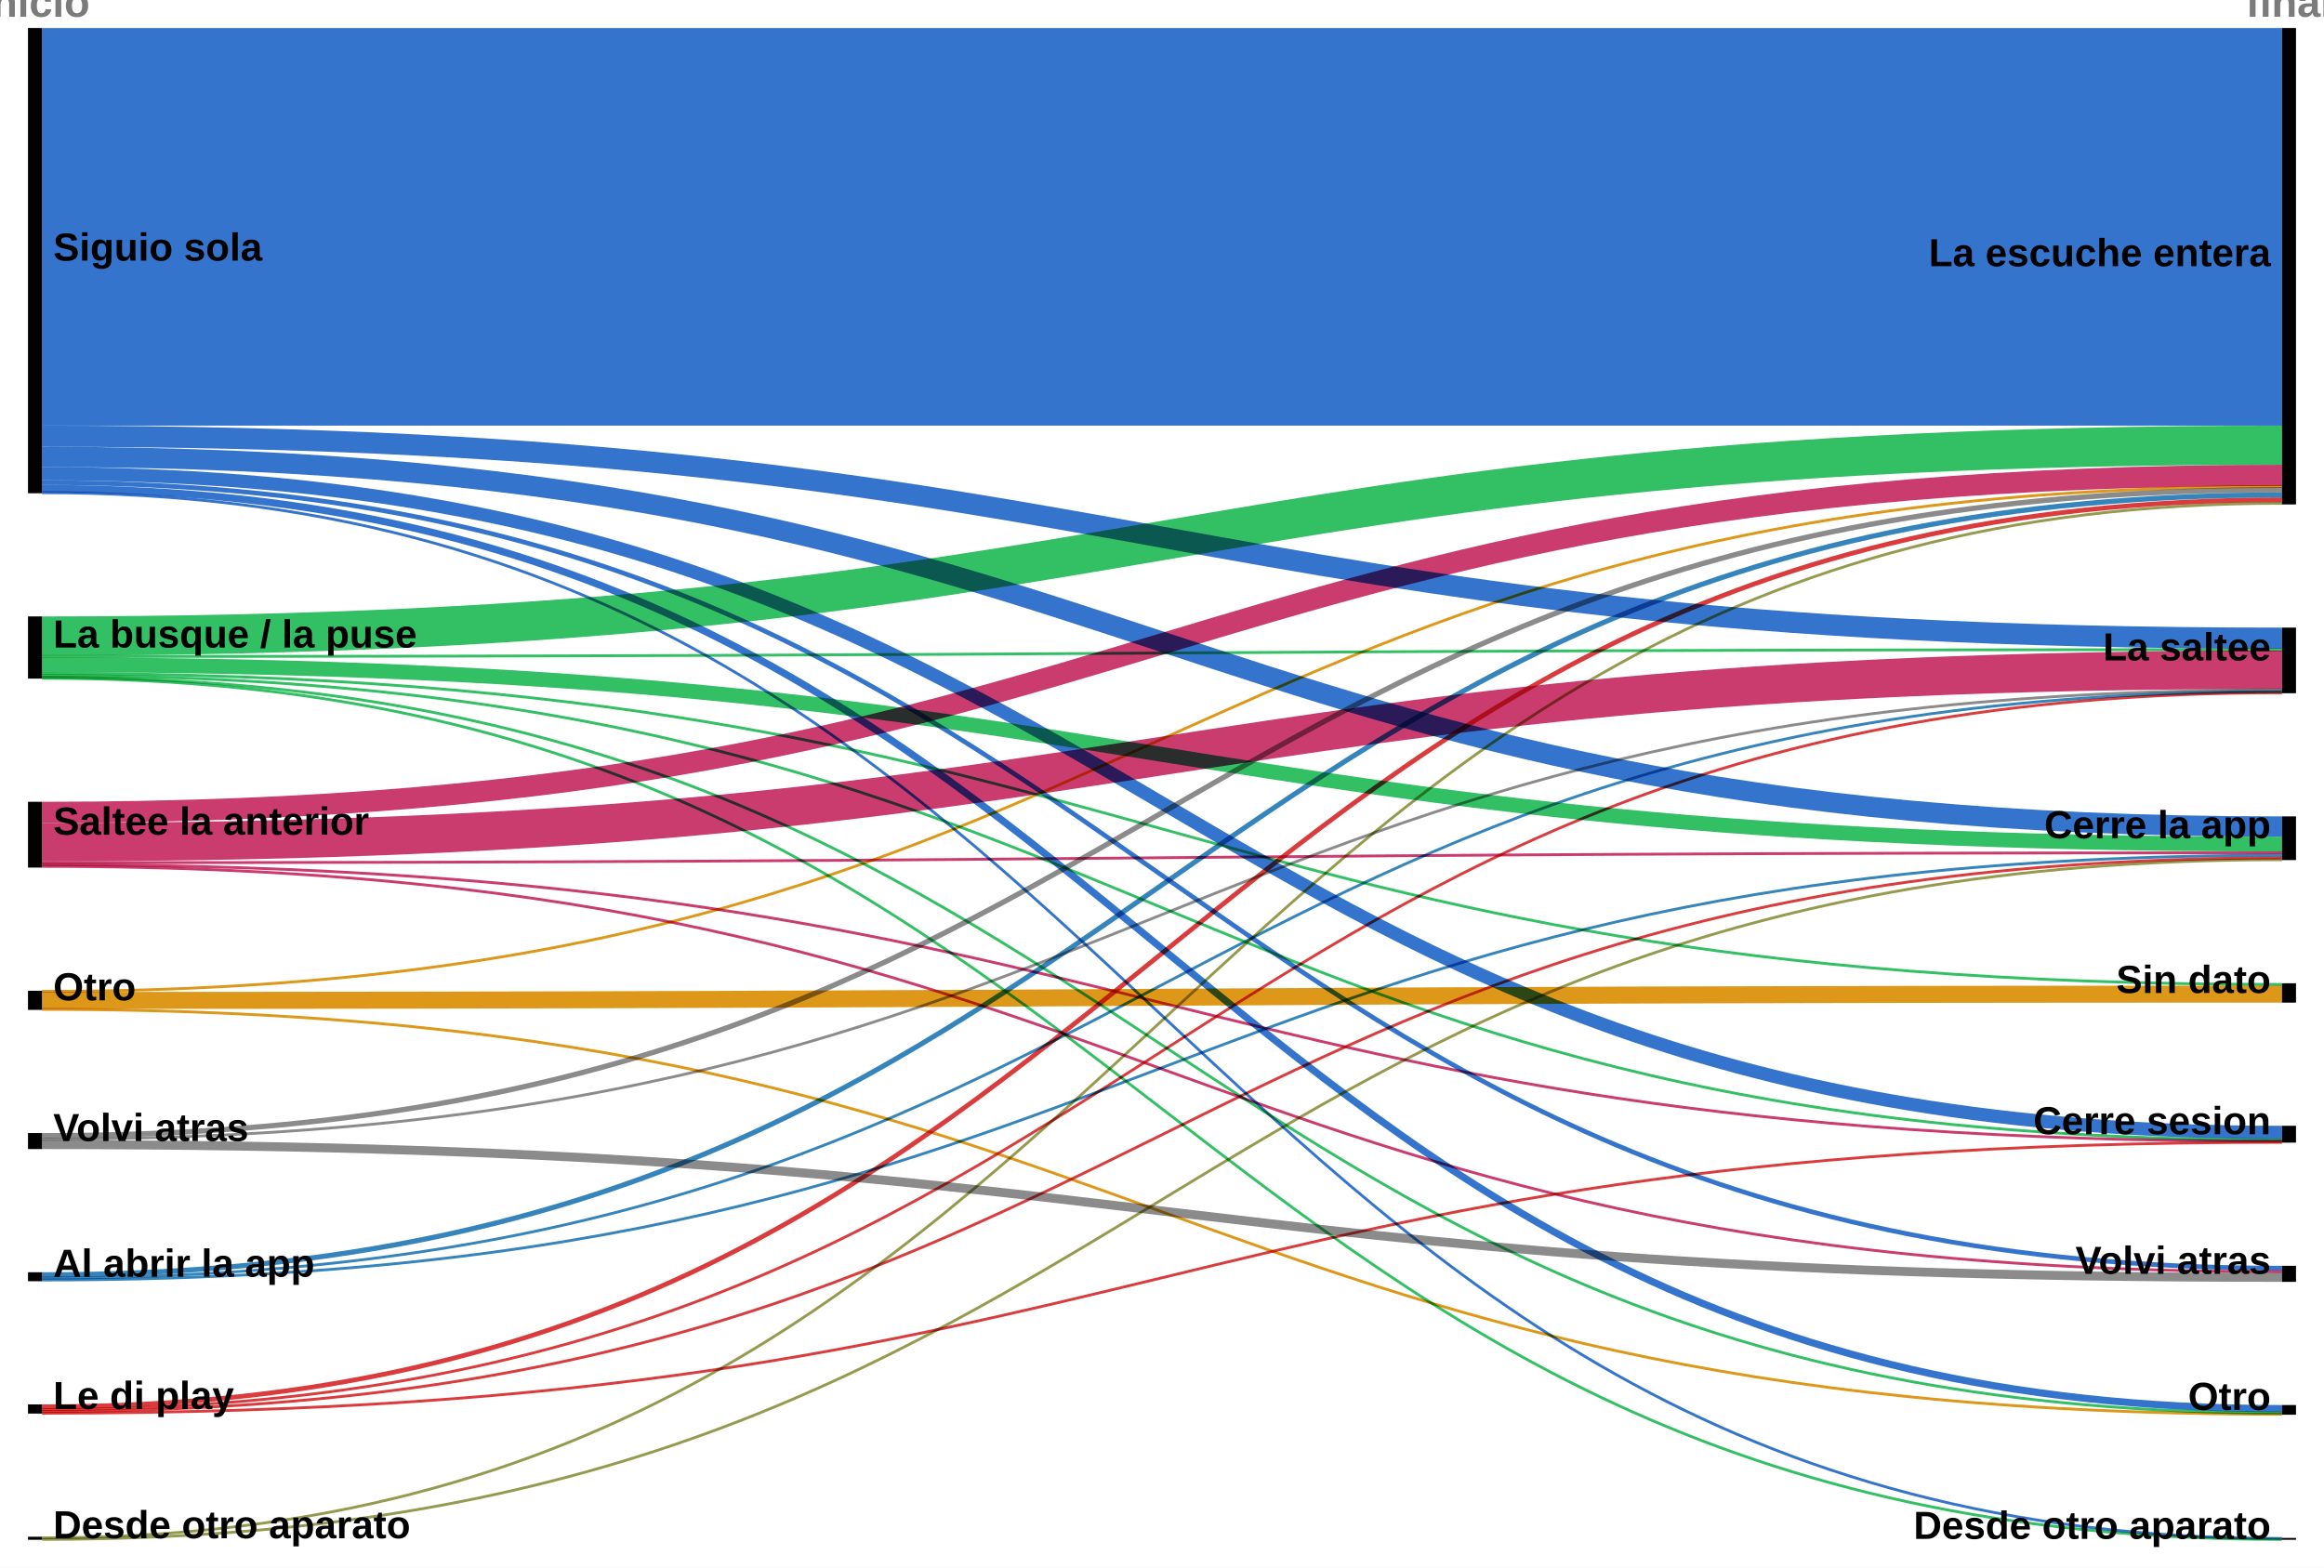
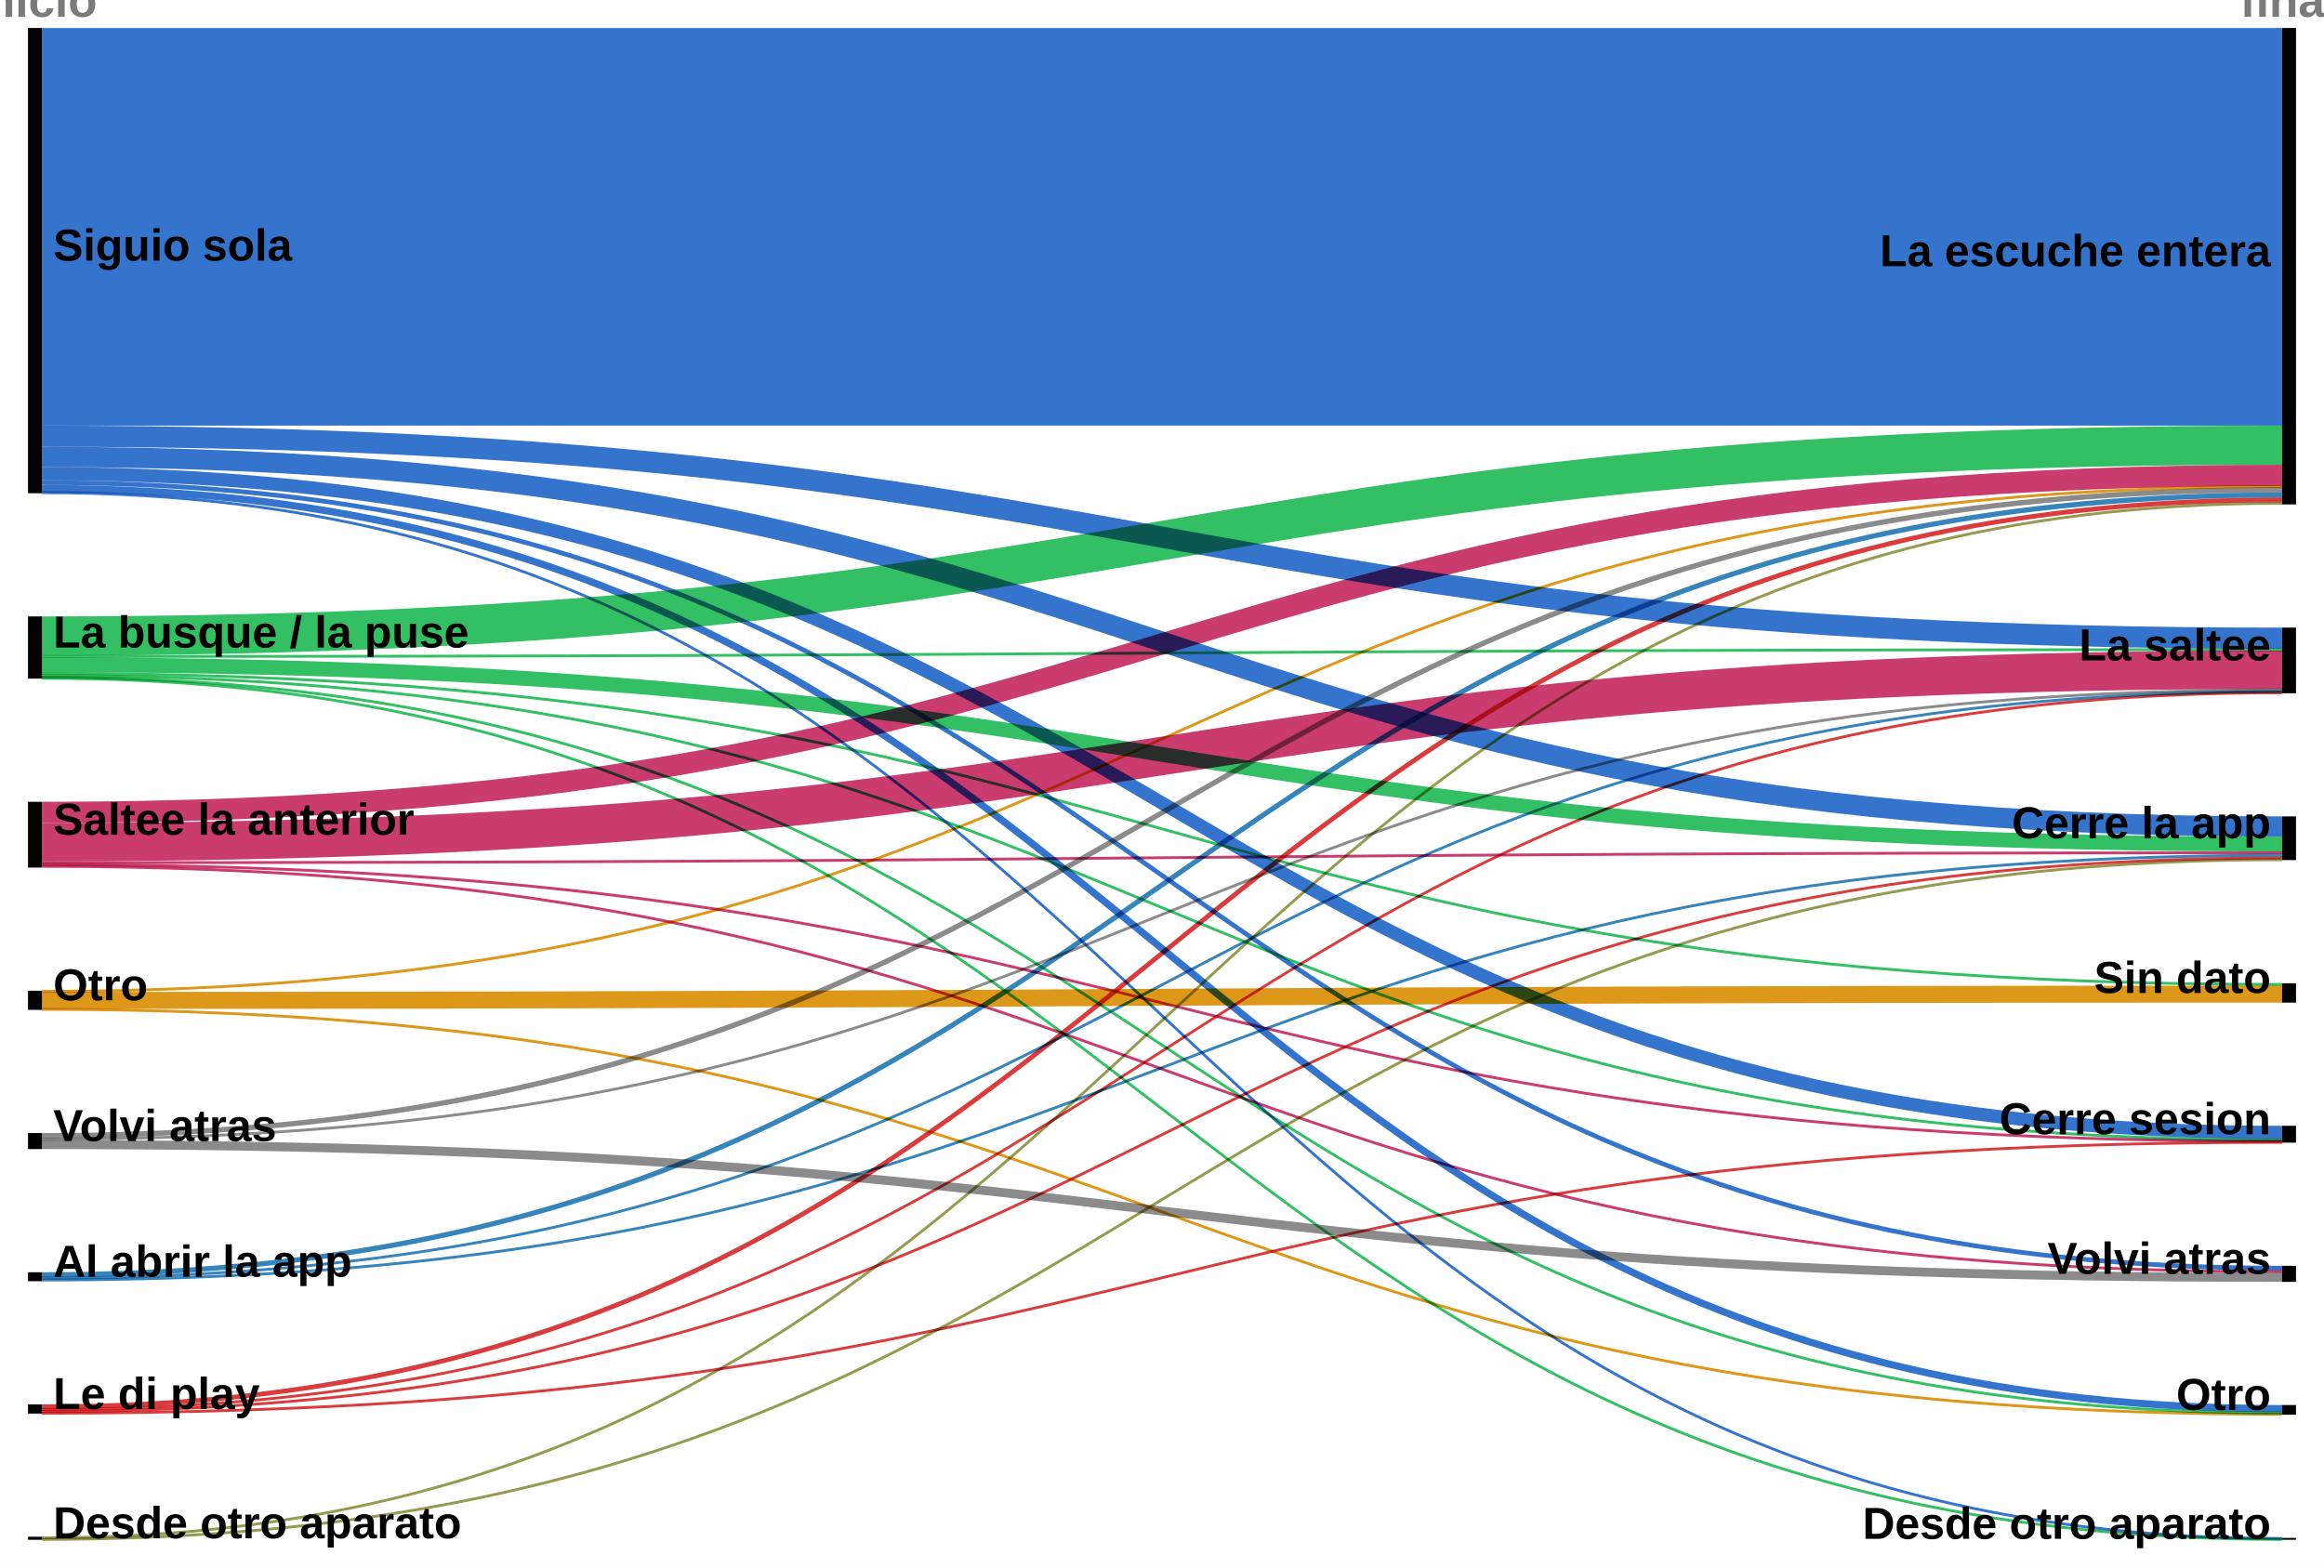
- <svg xmlns="http://www.w3.org/2000/svg" width="830" height="560">
+ <svg xmlns="http://www.w3.org/2000/svg" width="830" height="560" viewBox="0 0 830 560" preserveAspectRatio="xMidYMid meet">
  <rect width="830" height="560" x="0" y="0" fill="#FFFFFF" id="background" />
  <g transform="translate(10,10)" id="visualization">
    <g>
      <rect x="0" y="-1.1368683772161603e-13" height="166.185" width="5" fill="black" />
      <rect x="805" y="0" height="170.182" width="5" fill="black" />
      <rect x="0" y="210.185" height="22.212" width="5" fill="black" />
      <rect x="0" y="276.396" height="23.5" width="5" fill="black" />
      <rect x="805" y="214.182" height="23.434" width="5" fill="black" />
      <rect x="805" y="281.616" height="15.605" width="5" fill="black" />
      <rect x="0" y="343.897" height="6.826" width="5" fill="black" />
      <rect x="805" y="341.221" height="6.912" width="5" fill="black" />
      <rect x="805" y="392.133" height="6.015" width="5" fill="black" />
      <rect x="0" y="394.723" height="5.722" width="5" fill="black" />
      <rect x="805" y="442.148" height="5.727" width="5" fill="black" />
      <rect x="805" y="491.875" height="3.463" width="5" fill="black" />
      <rect x="0" y="444.445" height="3.205" width="5" fill="black" />
      <rect x="0" y="491.65" height="3.271" width="5" fill="black" />
      <rect x="0" y="538.921" height="1.079" width="5" fill="black" />
      <rect x="805" y="539.338" height="0.662" width="5" fill="black" />
    </g>
    <g fill="none" stroke-opacity="0.9">
      <g style="mix-blend-mode: multiply;">
        <path d="M5,71.021C405,71.021,405,71.021,805,71.021" stroke="#2065c7" stroke-width="142.043" />
      </g>
      <g style="mix-blend-mode: multiply;">
        <path d="M5,217.175C405,217.175,405,149.033,805,149.033" stroke="#1db954" stroke-width="13.98" />
      </g>
      <g style="mix-blend-mode: multiply;">
        <path d="M5,290.817C405,290.817,405,229.237,805,229.237" stroke="#c4265f" stroke-width="13.722" />
      </g>
      <g style="mix-blend-mode: multiply;">
        <path d="M5,280.176C405,280.176,405,159.802,805,159.802" stroke="#c4265f" stroke-width="7.56" />
      </g>
      <g style="mix-blend-mode: multiply;">
        <path d="M5,145.814C405,145.814,405,217.953,805,217.953" stroke="#2065c7" stroke-width="7.543" />
      </g>
      <g style="mix-blend-mode: multiply;">
        <path d="M5,153.208C405,153.208,405,285.238,805,285.238" stroke="#2065c7" stroke-width="7.245" />
      </g>
      <g style="mix-blend-mode: multiply;">
        <path d="M5,347.345C405,347.345,405,345.101,805,345.101" stroke="#d98c00" stroke-width="6.064" />
      </g>
      <g style="mix-blend-mode: multiply;">
        <path d="M5,227.46C405,227.46,405,291.505,805,291.505" stroke="#1db954" stroke-width="5.288" />
      </g>
      <g style="mix-blend-mode: multiply;">
        <path d="M5,159.192C405,159.192,405,394.495,805,394.495" stroke="#2065c7" stroke-width="4.724" />
      </g>
      <g style="mix-blend-mode: multiply;">
        <path d="M5,398.85C405,398.85,405,446.279,805,446.279" stroke="#7f7f7f" stroke-width="3.19" />
      </g>
      <g style="mix-blend-mode: multiply;">
        <path d="M5,164.501C405,164.501,405,493.155,805,493.155" stroke="#2065c7" stroke-width="2.562" />
      </g>
      <g style="mix-blend-mode: multiply;">
        <path d="M5,395.663C405,395.663,405,164.938,805,164.938" stroke="#7f7f7f" stroke-width="1.879" />
      </g>
      <g style="mix-blend-mode: multiply;">
        <path d="M5,445.353C405,445.353,405,166.785,805,166.785" stroke="#1f77b4" stroke-width="1.815" />
      </g>
      <g style="mix-blend-mode: multiply;">
        <path d="M5,492.491C405,492.491,405,168.534,805,168.534" stroke="#d62728" stroke-width="1.683" />
      </g>
      <g style="mix-blend-mode: multiply;">
        <path d="M5,162.387C405,162.387,405,442.981,805,442.981" stroke="#2065c7" stroke-width="1.666" />
      </g>
      <g style="mix-blend-mode: multiply;">
        <path d="M5,494.176C405,494.176,405,296.449,805,296.449" stroke="#d62728" stroke-width="1" />
      </g>
      <g style="mix-blend-mode: multiply;">
        <path d="M5,298.144C405,298.144,405,294.615,805,294.615" stroke="#c4265f" stroke-width="1" />
      </g>
      <g style="mix-blend-mode: multiply;">
        <path d="M5,299.462C405,299.462,405,444.249,805,444.249" stroke="#c4265f" stroke-width="1" />
      </g>
      <g style="mix-blend-mode: multiply;">
        <path d="M5,447.216C405,447.216,405,295.515,805,295.515" stroke="#1f77b4" stroke-width="1" />
      </g>
      <g style="mix-blend-mode: multiply;">
        <path d="M5,230.528C405,230.528,405,341.645,805,341.645" stroke="#1db954" stroke-width="1" />
      </g>
      <g style="mix-blend-mode: multiply;">
        <path d="M5,539.324C405,539.324,405,169.778,805,169.778" stroke="#8a8f3c" stroke-width="1" />
      </g>
      <g style="mix-blend-mode: multiply;">
        <path d="M5,396.928C405,396.928,405,236.424,805,236.424" stroke="#7f7f7f" stroke-width="1" />
      </g>
      <g style="mix-blend-mode: multiply;">
        <path d="M5,224.491C405,224.491,405,222.05,805,222.05" stroke="#1db954" stroke-width="1" />
      </g>
      <g style="mix-blend-mode: multiply;">
        <path d="M5,231.267C405,231.267,405,397.172,805,397.172" stroke="#1db954" stroke-width="1" />
      </g>
      <g style="mix-blend-mode: multiply;">
        <path d="M5,231.859C405,231.859,405,494.714,805,494.714" stroke="#1db954" stroke-width="1" />
      </g>
      <g style="mix-blend-mode: multiply;">
        <path d="M5,446.521C405,446.521,405,237.011,805,237.011" stroke="#1f77b4" stroke-width="1" />
      </g>
      <g style="mix-blend-mode: multiply;">
        <path d="M5,298.818C405,298.818,405,397.695,805,397.695" stroke="#c4265f" stroke-width="1" />
      </g>
      <g style="mix-blend-mode: multiply;">
        <path d="M5,344.105C405,344.105,405,163.79,805,163.79" stroke="#d98c00" stroke-width="1" />
      </g>
      <g style="mix-blend-mode: multiply;">
        <path d="M5,165.983C405,165.983,405,539.539,805,539.539" stroke="#2065c7" stroke-width="1" />
      </g>
      <g style="mix-blend-mode: multiply;">
        <path d="M5,350.55C405,350.55,405,495.165,805,495.165" stroke="#d98c00" stroke-width="1" />
      </g>
      <g style="mix-blend-mode: multiply;">
        <path d="M5,493.505C405,493.505,405,237.444,805,237.444" stroke="#d62728" stroke-width="1" />
      </g>
      <g style="mix-blend-mode: multiply;">
        <path d="M5,539.864C405,539.864,405,297.085,805,297.085" stroke="#8a8f3c" stroke-width="1" />
      </g>
      <g style="mix-blend-mode: multiply;">
        <path d="M5,232.267C405,232.267,405,539.87,805,539.87" stroke="#1db954" stroke-width="1" />
      </g>
      <g style="mix-blend-mode: multiply;">
        <path d="M5,494.798C405,494.798,405,398.025,805,398.025" stroke="#d62728" stroke-width="1" />
      </g>
    </g>
    <g>
      <text x="9" y="83.092" text-anchor="start">
-         <tspan alignment-baseline="middle" x="9" style="font-family: Arial, sans-serif; font-size: 14px; fill: black; font-weight: bold;">Siguio sola</tspan>
+         <tspan alignment-baseline="middle" x="9" style="font-family: Arial, sans-serif; font-size: 16px; fill: black; font-weight: bold;">Siguio sola</tspan>
      </text>
      <text x="801" y="85.091" text-anchor="end">
-         <tspan alignment-baseline="middle" x="801" style="font-family: Arial, sans-serif; font-size: 14px; fill: black; font-weight: bold;">La escuche entera</tspan>
+         <tspan alignment-baseline="middle" x="801" style="font-family: Arial, sans-serif; font-size: 16px; fill: black; font-weight: bold;">La escuche entera</tspan>
      </text>
      <text x="9" y="221.291" text-anchor="start">
-         <tspan alignment-baseline="middle" x="9" style="font-family: Arial, sans-serif; font-size: 14px; fill: black; font-weight: bold;">La busque / la puse</tspan>
+         <tspan alignment-baseline="middle" x="9" style="font-family: Arial, sans-serif; font-size: 16px; fill: black; font-weight: bold;">La busque / la puse</tspan>
      </text>
      <text x="9" y="288.147" text-anchor="start">
-         <tspan alignment-baseline="middle" x="9" style="font-family: Arial, sans-serif; font-size: 14px; fill: black; font-weight: bold;">Saltee la anterior</tspan>
+         <tspan alignment-baseline="middle" x="9" style="font-family: Arial, sans-serif; font-size: 16px; fill: black; font-weight: bold;">Saltee la anterior</tspan>
      </text>
      <text x="801" y="225.899" text-anchor="end">
-         <tspan alignment-baseline="middle" x="801" style="font-family: Arial, sans-serif; font-size: 14px; fill: black; font-weight: bold;">La saltee</tspan>
+         <tspan alignment-baseline="middle" x="801" style="font-family: Arial, sans-serif; font-size: 16px; fill: black; font-weight: bold;">La saltee</tspan>
      </text>
      <text x="801" y="289.418" text-anchor="end">
-         <tspan alignment-baseline="middle" x="801" style="font-family: Arial, sans-serif; font-size: 14px; fill: black; font-weight: bold;">Cerre la app</tspan>
+         <tspan alignment-baseline="middle" x="801" style="font-family: Arial, sans-serif; font-size: 16px; fill: black; font-weight: bold;">Cerre la app</tspan>
      </text>
      <text x="9" y="347.31" text-anchor="start">
-         <tspan alignment-baseline="middle" x="9" style="font-family: Arial, sans-serif; font-size: 14px; fill: black; font-weight: bold;">Otro</tspan>
+         <tspan alignment-baseline="middle" x="9" style="font-family: Arial, sans-serif; font-size: 16px; fill: black; font-weight: bold;">Otro</tspan>
      </text>
      <text x="801" y="344.677" text-anchor="end">
-         <tspan alignment-baseline="middle" x="801" style="font-family: Arial, sans-serif; font-size: 14px; fill: black; font-weight: bold;">Sin dato</tspan>
+         <tspan alignment-baseline="middle" x="801" style="font-family: Arial, sans-serif; font-size: 16px; fill: black; font-weight: bold;">Sin dato</tspan>
      </text>
      <text x="801" y="395.14" text-anchor="end">
-         <tspan alignment-baseline="middle" x="801" style="font-family: Arial, sans-serif; font-size: 14px; fill: black; font-weight: bold;">Cerre sesion</tspan>
+         <tspan alignment-baseline="middle" x="801" style="font-family: Arial, sans-serif; font-size: 16px; fill: black; font-weight: bold;">Cerre sesion</tspan>
      </text>
      <text x="9" y="397.584" text-anchor="start">
-         <tspan alignment-baseline="middle" x="9" style="font-family: Arial, sans-serif; font-size: 14px; fill: black; font-weight: bold;">Volvi atras</tspan>
+         <tspan alignment-baseline="middle" x="9" style="font-family: Arial, sans-serif; font-size: 16px; fill: black; font-weight: bold;">Volvi atras</tspan>
      </text>
      <text x="801" y="445.011" text-anchor="end">
-         <tspan alignment-baseline="middle" x="801" style="font-family: Arial, sans-serif; font-size: 14px; fill: black; font-weight: bold;">Volvi atras</tspan>
+         <tspan alignment-baseline="middle" x="801" style="font-family: Arial, sans-serif; font-size: 16px; fill: black; font-weight: bold;">Volvi atras</tspan>
      </text>
      <text x="801" y="493.606" text-anchor="end">
-         <tspan alignment-baseline="middle" x="801" style="font-family: Arial, sans-serif; font-size: 14px; fill: black; font-weight: bold;">Otro</tspan>
+         <tspan alignment-baseline="middle" x="801" style="font-family: Arial, sans-serif; font-size: 16px; fill: black; font-weight: bold;">Otro</tspan>
      </text>
      <text x="9" y="446.047" text-anchor="start">
-         <tspan alignment-baseline="middle" x="9" style="font-family: Arial, sans-serif; font-size: 14px; fill: black; font-weight: bold;">Al abrir la app</tspan>
+         <tspan alignment-baseline="middle" x="9" style="font-family: Arial, sans-serif; font-size: 16px; fill: black; font-weight: bold;">Al abrir la app</tspan>
      </text>
      <text x="9" y="493.285" text-anchor="start">
-         <tspan alignment-baseline="middle" x="9" style="font-family: Arial, sans-serif; font-size: 14px; fill: black; font-weight: bold;">Le di play</tspan>
+         <tspan alignment-baseline="middle" x="9" style="font-family: Arial, sans-serif; font-size: 16px; fill: black; font-weight: bold;">Le di play</tspan>
      </text>
      <text x="9" y="539.46" text-anchor="start">
-         <tspan alignment-baseline="middle" x="9" style="font-family: Arial, sans-serif; font-size: 14px; fill: black; font-weight: bold;">Desde otro aparato</tspan>
+         <tspan alignment-baseline="middle" x="9" style="font-family: Arial, sans-serif; font-size: 16px; fill: black; font-weight: bold;">Desde otro aparato</tspan>
      </text>
      <text x="801" y="539.669" text-anchor="end">
-         <tspan alignment-baseline="middle" x="801" style="font-family: Arial, sans-serif; font-size: 14px; fill: black; font-weight: bold;">Desde otro aparato</tspan>
+         <tspan alignment-baseline="middle" x="801" style="font-family: Arial, sans-serif; font-size: 16px; fill: black; font-weight: bold;">Desde otro aparato</tspan>
      </text>
    </g>
    <g>
-       <text x="2.5" y="-4" text-anchor="middle" style="font-family: Arial, sans-serif; font-size: 15px; fill: rgb(123, 123, 123); font-weight: bold;">inicio</text>
-       <text x="807.5" y="-4" text-anchor="middle" style="font-family: Arial, sans-serif; font-size: 15px; fill: rgb(123, 123, 123); font-weight: bold;">final</text>
+       <text x="2.5" y="-4" text-anchor="middle" style="font-family: Arial, sans-serif; font-size: 17px; fill: rgb(123, 123, 123); font-weight: bold;">inicio</text>
+       <text x="807.5" y="-4" text-anchor="middle" style="font-family: Arial, sans-serif; font-size: 17px; fill: rgb(123, 123, 123); font-weight: bold;">final</text>
    </g>
  </g>
</svg>
